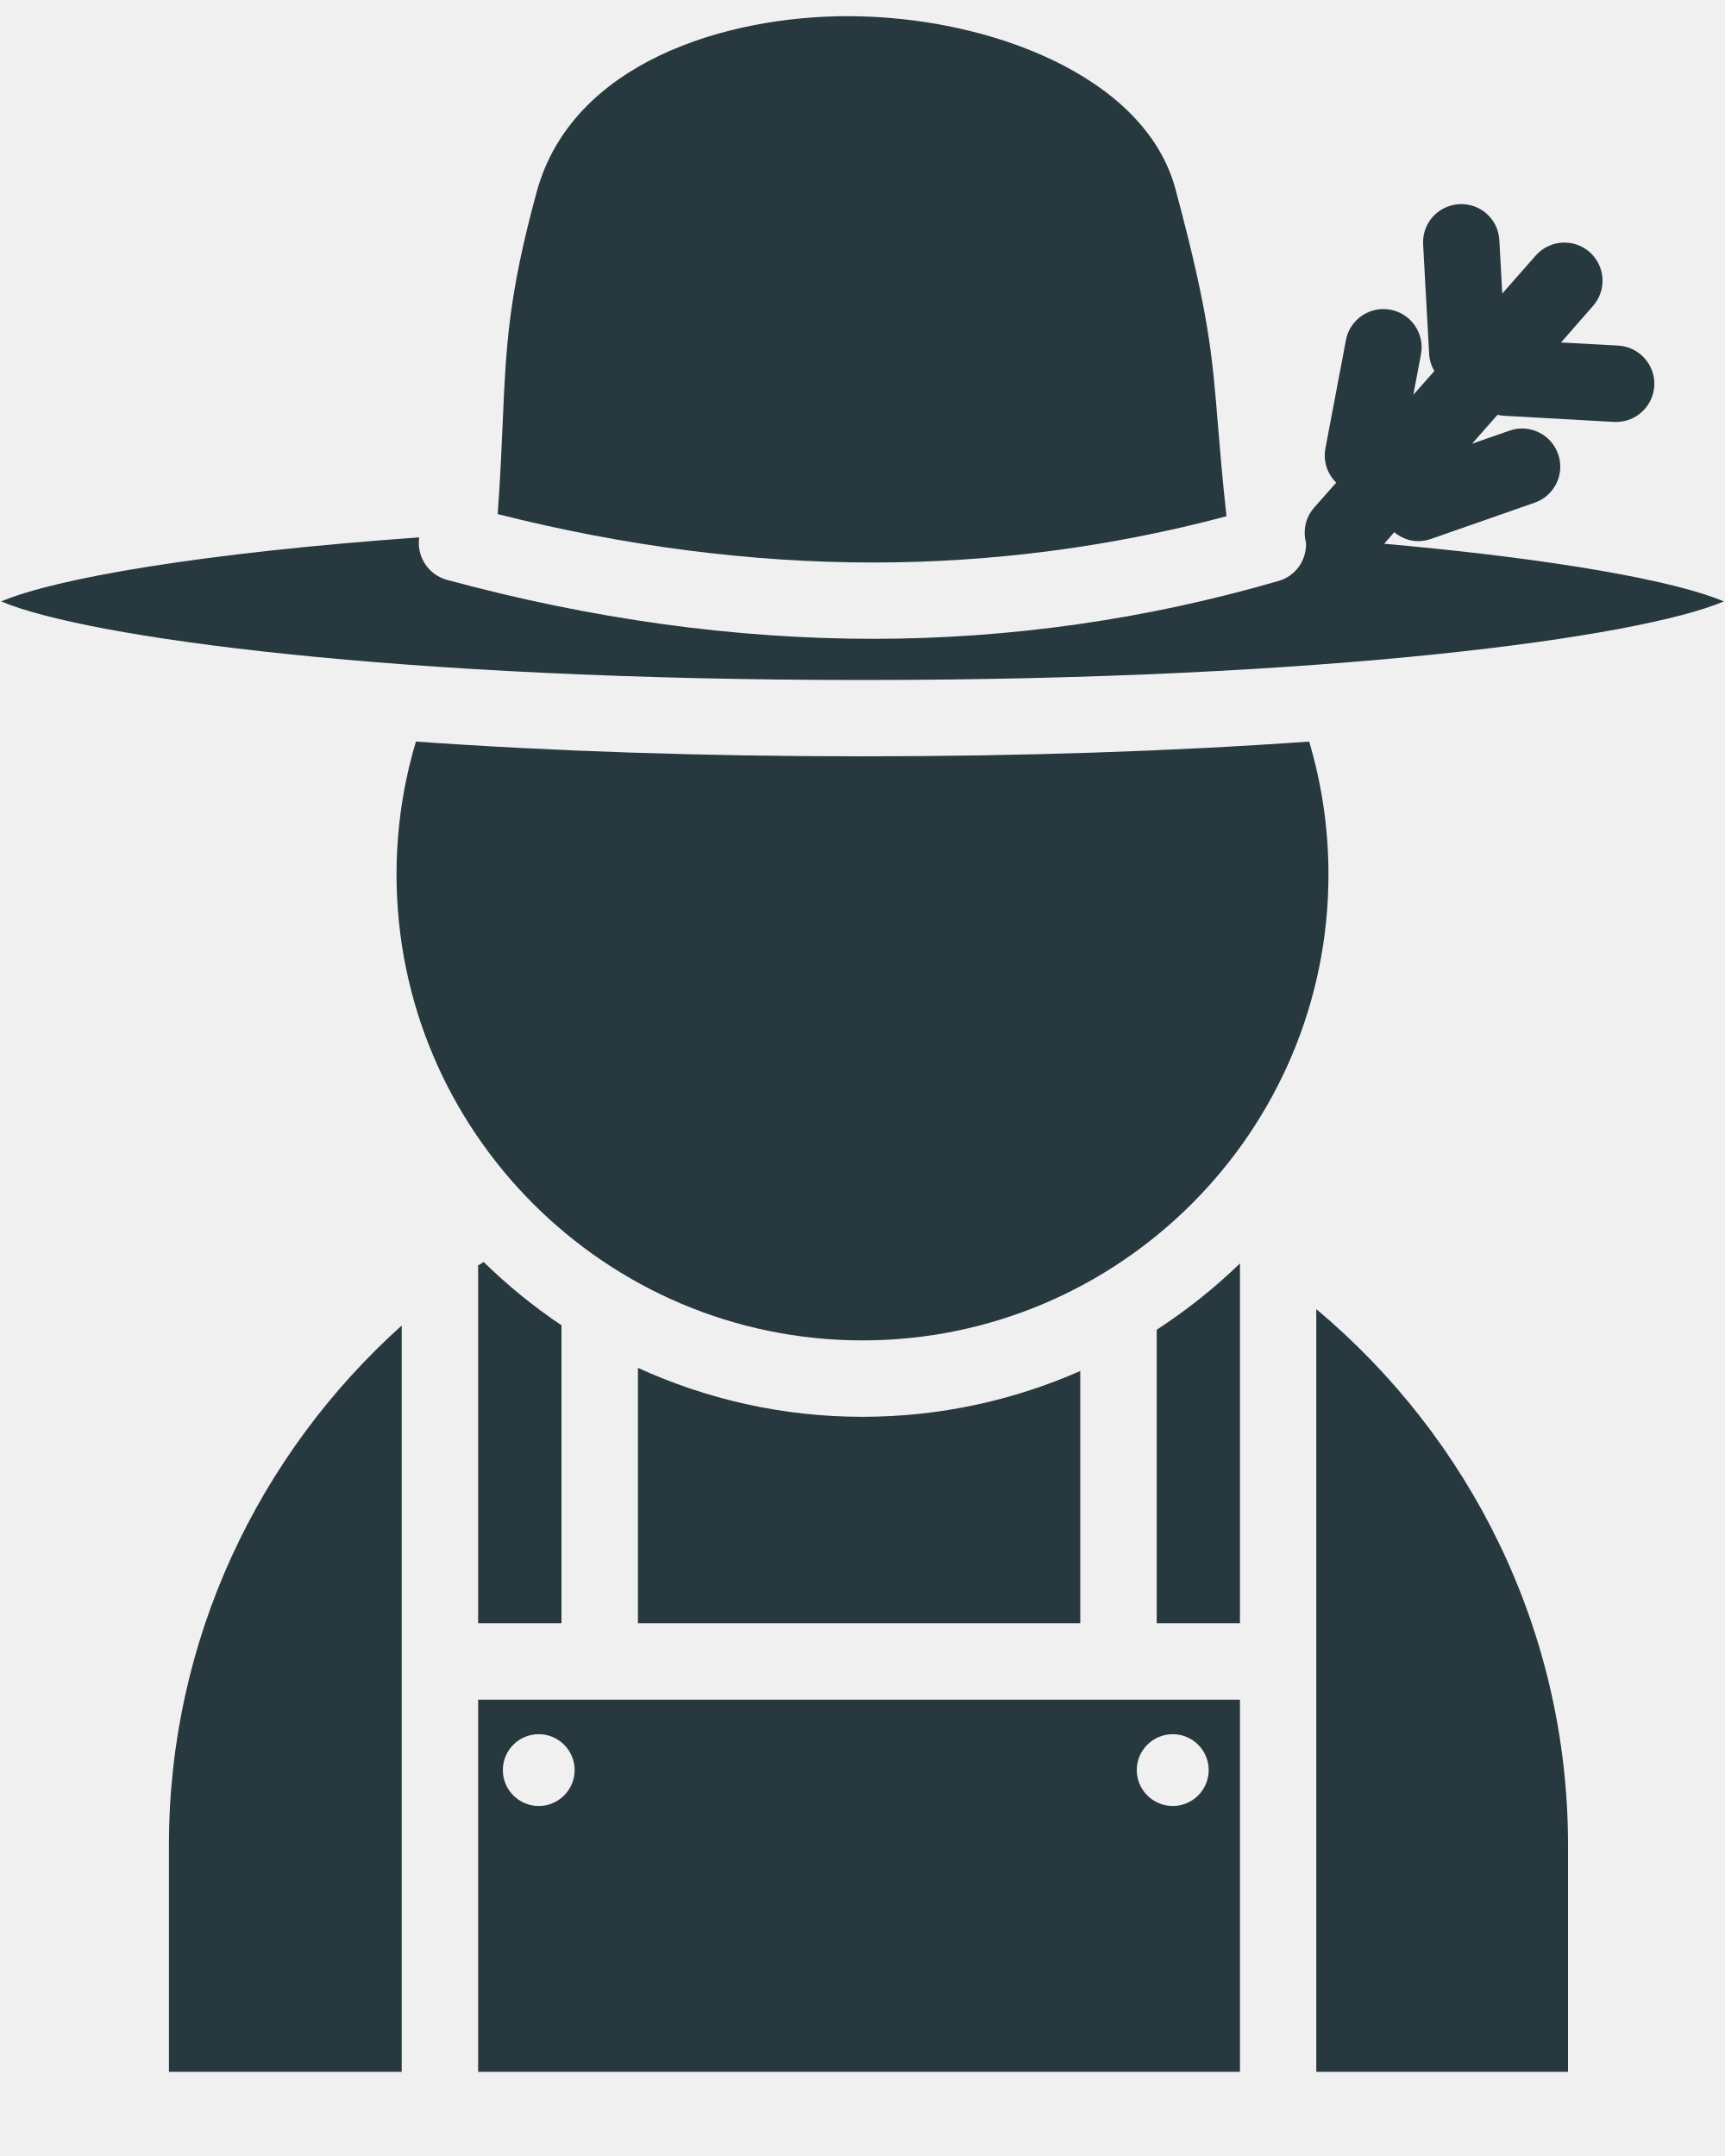
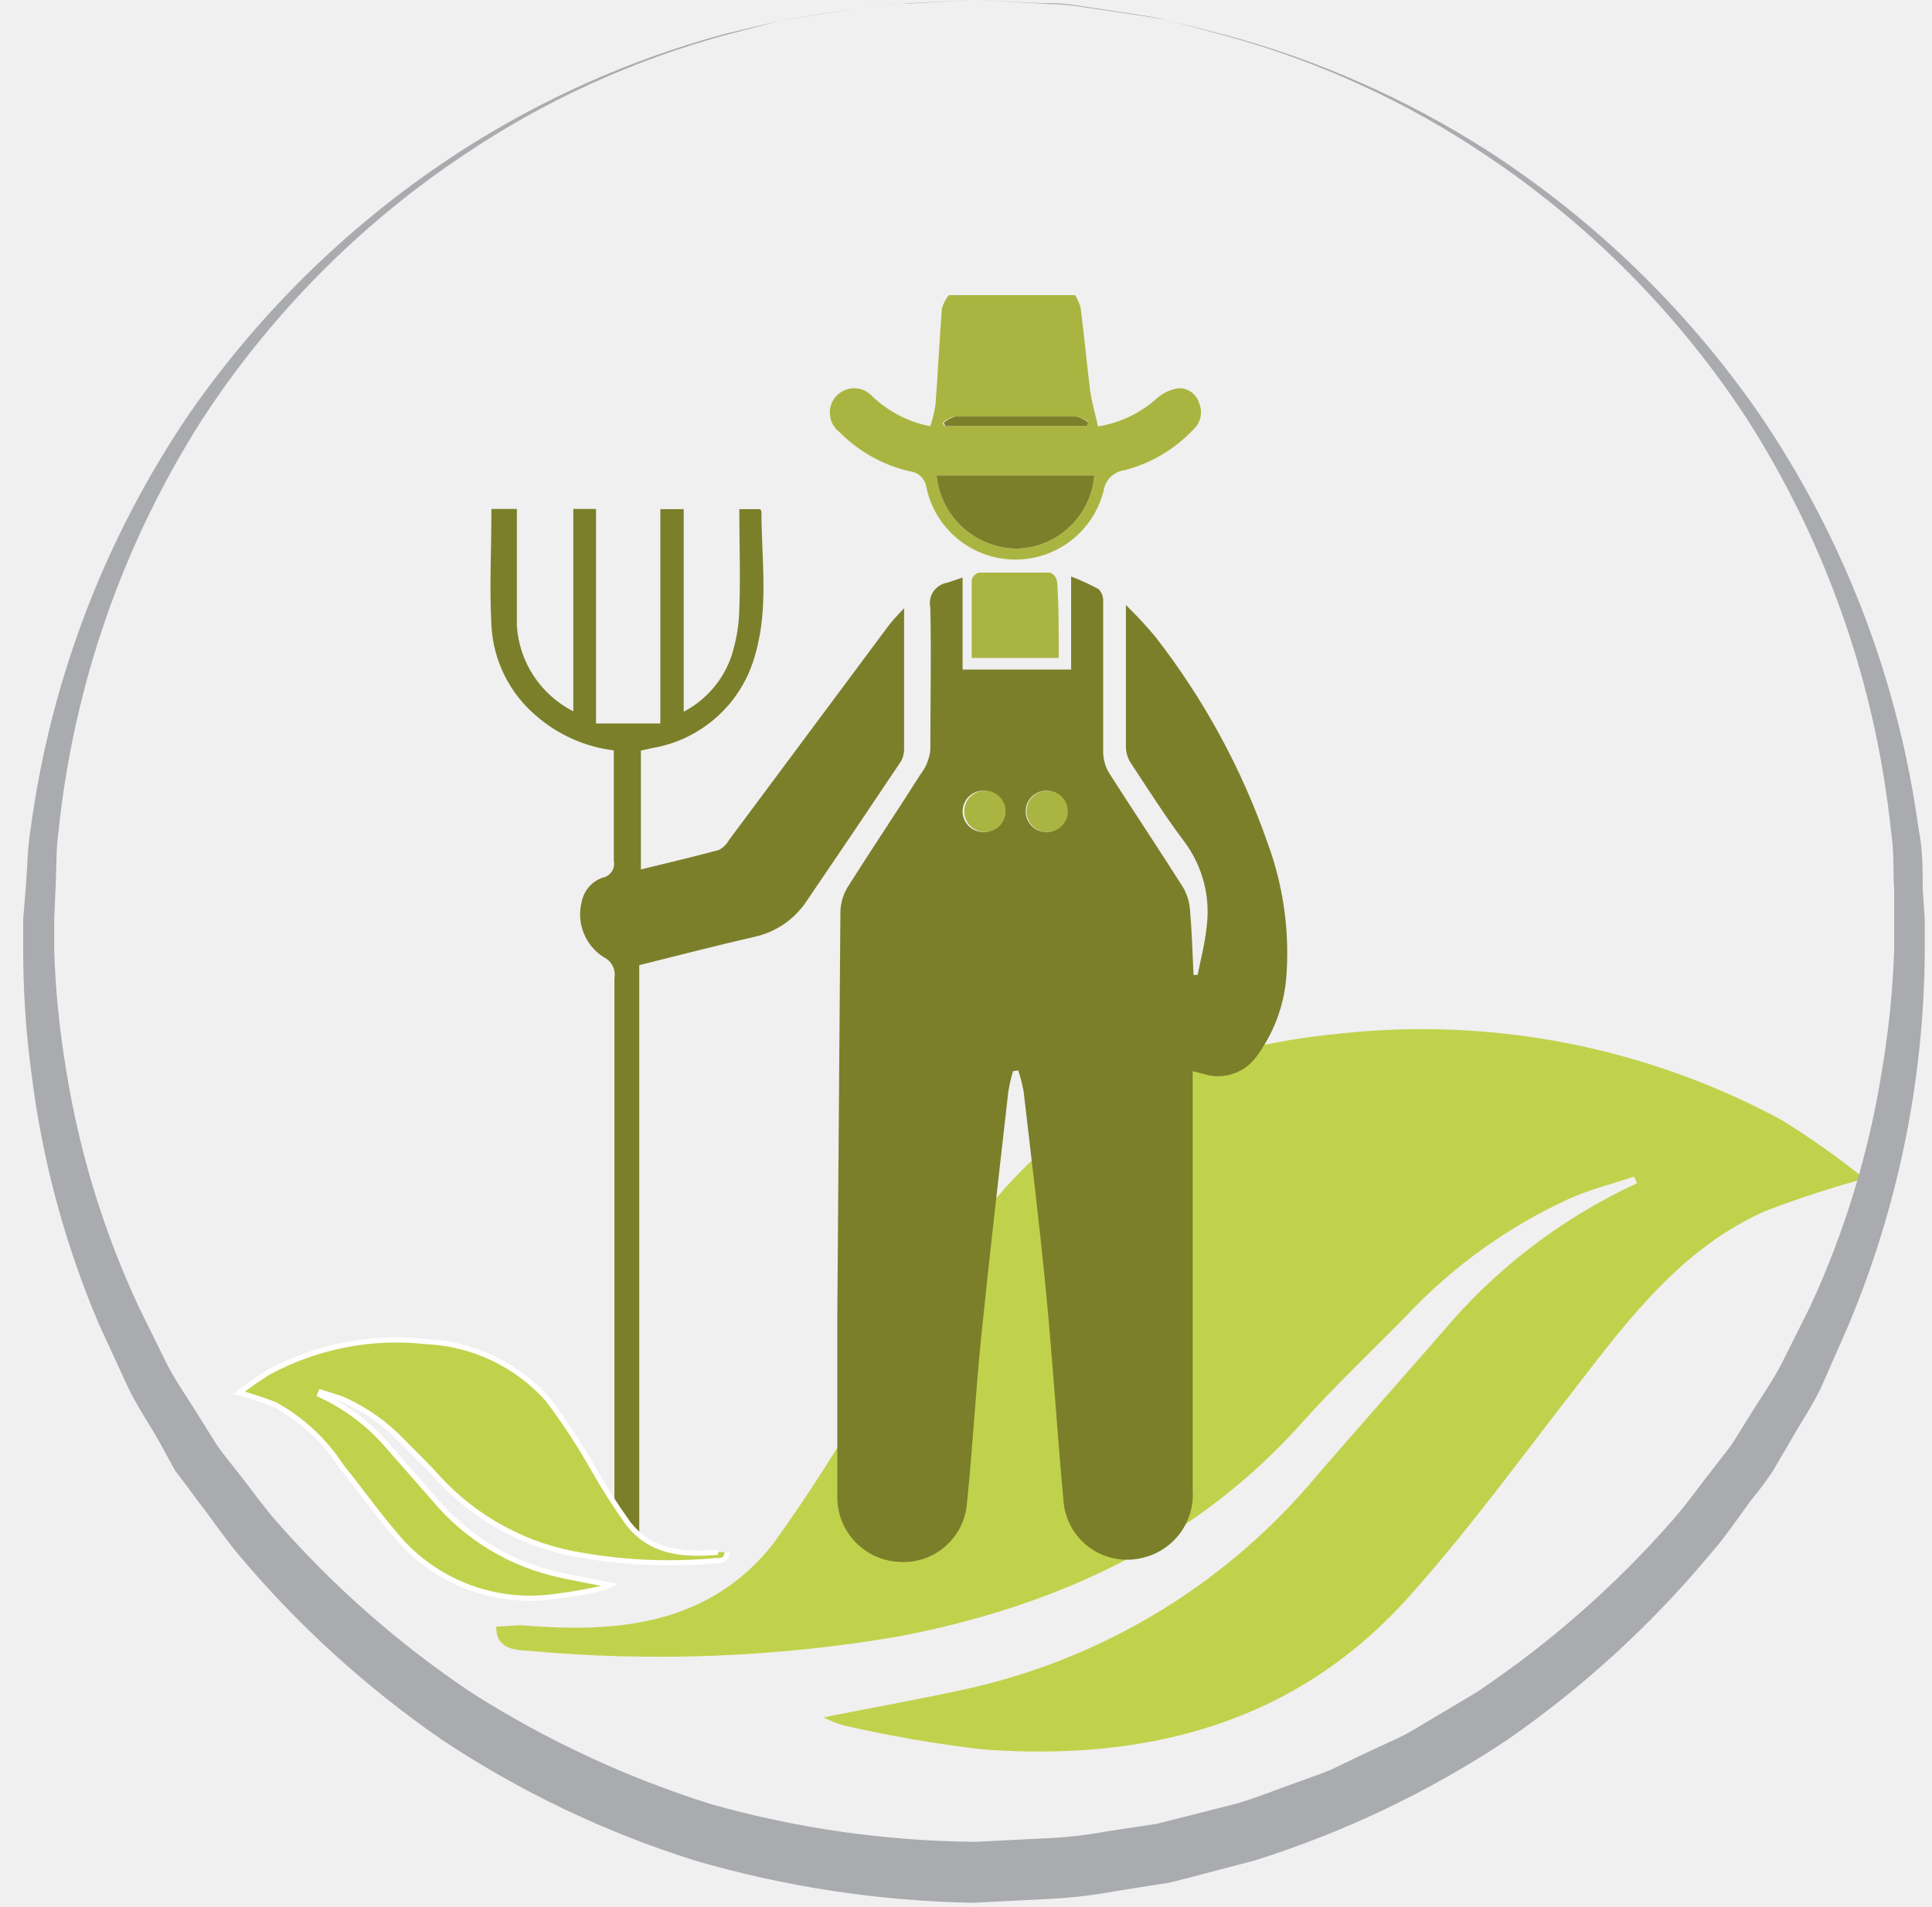
- <svg xmlns="http://www.w3.org/2000/svg" width="16px" height="20px" viewBox="0 0 16 20" version="1.1">
-   <defs />
-   <g id="Page-1" stroke="none" stroke-width="1" fill="none" fill-rule="evenodd">
-     <g id="Dashboard" transform="translate(-110, -210)" fill="#27383F">
-       <g id="client" transform="translate(110, 210)">
-         <g id="Group">
-           <path d="M8.097,5.218 C9.203,5.218 10.304,5.074 11.376,4.789 C11.337,4.435 11.315,4.162 11.296,3.933 C11.242,3.273 11.212,2.909 10.903,1.754 C10.621,0.701 9.16,0.15 7.862,0.15 C6.737,0.15 5.307,0.576 4.978,1.78 C4.714,2.748 4.694,3.211 4.663,3.912 C4.652,4.161 4.641,4.436 4.616,4.769 C5.796,5.067 6.966,5.218 8.097,5.218 L8.097,5.218 L8.097,5.218 Z" id="Shape" />
-           <path d="M15.989,5.579 C15.548,5.392 14.459,5.188 12.839,5.044 L12.932,4.937 C12.995,4.989 13.072,5.02 13.154,5.02 C13.193,5.02 13.233,5.013 13.271,5 L14.235,4.663 C14.419,4.599 14.517,4.397 14.452,4.212 C14.387,4.027 14.185,3.93 14.001,3.995 L13.654,4.116 L13.89,3.848 C13.91,3.852 13.93,3.856 13.951,3.857 L14.971,3.914 C14.977,3.914 14.984,3.914 14.991,3.914 C15.177,3.914 15.333,3.768 15.344,3.58 C15.355,3.384 15.205,3.217 15.01,3.206 L14.479,3.177 L14.776,2.838 C14.905,2.691 14.891,2.468 14.744,2.338 C14.597,2.209 14.373,2.224 14.244,2.371 L13.934,2.723 L13.907,2.228 C13.896,2.032 13.731,1.883 13.534,1.894 C13.338,1.905 13.189,2.072 13.2,2.267 L13.256,3.286 C13.259,3.343 13.277,3.396 13.304,3.442 L13.109,3.663 L13.18,3.287 C13.216,3.095 13.09,2.91 12.898,2.873 C12.705,2.837 12.52,2.963 12.484,3.155 L12.294,4.158 C12.271,4.279 12.312,4.397 12.394,4.477 L12.189,4.709 C12.108,4.801 12.084,4.924 12.114,5.035 C12.12,5.196 12.018,5.343 11.86,5.389 C10.635,5.745 9.369,5.926 8.097,5.926 L8.097,5.926 C6.813,5.926 5.483,5.742 4.146,5.379 C3.98,5.334 3.871,5.176 3.886,5.006 C3.887,4.999 3.887,4.992 3.888,4.985 C1.865,5.129 0.515,5.366 0.011,5.579 C0.804,5.915 3.685,6.308 8,6.308 C12.315,6.308 15.196,5.915 15.989,5.579 L15.989,5.579 Z" id="Shape" />
-           <path d="M12.322,8.112 C12.322,7.69 12.261,7.277 12.143,6.879 C10.887,6.969 9.471,7.016 8,7.016 C6.529,7.016 5.114,6.969 3.858,6.879 C3.739,7.277 3.678,7.689 3.678,8.112 C3.678,10.495 5.617,12.434 8,12.434 C10.383,12.434 12.322,10.495 12.322,8.112 L12.322,8.112 Z" id="Shape" />
-           <path d="M4.435,11.739 L4.435,15.058 L5.208,15.058 L5.208,12.294 C4.949,12.121 4.708,11.923 4.486,11.707 C4.469,11.718 4.452,11.728 4.435,11.739 L4.435,11.739 Z" id="Shape" />
-           <path d="M10.729,15.058 L11.501,15.058 L11.501,11.72 C11.265,11.949 11.006,12.155 10.729,12.335 L10.729,15.058 L10.729,15.058 Z" id="Shape" />
-           <path d="M5.917,12.689 L5.917,15.058 L10.02,15.058 L10.02,12.718 C9.401,12.99 8.718,13.143 8,13.143 C7.257,13.143 6.552,12.979 5.917,12.689 L5.917,12.689 Z" id="Shape" />
-           <path d="M4.435,15.77 L4.435,19.219 L11.501,19.219 L11.501,15.767 L4.435,15.767 L4.435,15.77 L4.435,15.77 Z M10.878,16.087 C11.061,16.087 11.211,16.236 11.211,16.42 C11.211,16.604 11.061,16.753 10.878,16.753 C10.694,16.753 10.544,16.604 10.544,16.42 C10.544,16.236 10.694,16.087 10.878,16.087 L10.878,16.087 Z M4.997,16.087 C5.18,16.087 5.33,16.236 5.33,16.42 C5.33,16.604 5.18,16.753 4.997,16.753 C4.813,16.753 4.664,16.604 4.664,16.42 C4.664,16.236 4.813,16.087 4.997,16.087 L4.997,16.087 Z" id="Shape" />
-           <path d="M1.567,17.114 L1.567,19.219 L3.726,19.219 L3.726,15.77 L3.726,15.412 L3.726,12.296 C2.403,13.485 1.567,15.206 1.567,17.114 L1.567,17.114 Z" id="Shape" />
-           <path d="M12.209,12.144 L12.209,15.058 L12.209,15.645 L12.209,19.219 L14.544,19.219 L14.544,17.115 C14.544,15.123 13.633,13.337 12.209,12.144 L12.209,12.144 Z" id="Shape" />
-         </g>
-       </g>
-     </g>
-   </g>
+ <svg xmlns="http://www.w3.org/2000/svg" id="Capa_1" data-name="Capa 1" viewBox="0 0 93.45 92.23">
+   <defs>
+     <style>.cls-1,.cls-5{fill:#c0d24c;}.cls-2{fill:#a9abae;}.cls-3{fill:#aab541;}.cls-4{fill:#7b7f2a;}.cls-5{stroke:#fff;stroke-miterlimit:10;stroke-width:0.25px;}</style>
+   </defs>
+   <path class="cls-1" d="M25.21,78.62c4.88,0.43,9.15-.12,12.17-3.91a81.93,81.93,0,0,0,4.7-7.34c2-3.19,3.77-6.63,6.19-9.5,4.25-5,10.07-7.25,16.55-7.87a36.61,36.61,0,0,1,21.37,4.19,40.6,40.6,0,0,1,4,2.83,47.7,47.7,0,0,0-4.86,1.59c-3.93,1.77-6.47,5.08-9,8.37-2.68,3.44-5.26,7-8.16,10.24-5.49,6.16-12.7,8-20.64,7.41a62.41,62.41,0,0,1-6.76-1.17,5.65,5.65,0,0,1-.94-0.38c2.36-.47,4.57-0.86,6.76-1.34A30.67,30.67,0,0,0,63.7,71.38c2-2.31,4-4.57,6-6.86a27.22,27.22,0,0,1,9.48-7.28l-0.14-.32C78,57.27,76.9,57.54,75.88,58a25.2,25.2,0,0,0-7.9,5.7c-1.64,1.67-3.34,3.28-4.89,5-5.24,5.92-12,9-19.59,10.46a68.82,68.82,0,0,1-17.93.7C24.79,79.82,24,79.73,24,78.69" />
+   <path class="cls-2" d="M47.14,0l3.19,0.15c0.52,0,1.1,0,1.74.11l2.07,0.31C54.89,0.7,55.7.78,56.55,1l2.68,0.68A45.4,45.4,0,0,1,72,7.32,47.16,47.16,0,0,1,85.08,20,46.87,46.87,0,0,1,92.8,40.1C93,41.05,93,42,93,43l0.1,1.48,0,0.74c0,0.32,0,.51,0,0.77a47.51,47.51,0,0,1-3.67,18.07L88.14,67c-0.46,1-1.07,1.87-1.6,2.82l-0.83,1.41c-0.31.45-.63,0.89-1,1.33-0.65.88-1.26,1.8-2,2.64a49.57,49.57,0,0,1-9.85,9A48.2,48.2,0,0,1,60.7,90l-3.32.87-0.83.21-0.85.13-1.7.27a23.86,23.86,0,0,1-3.41.39l-3.51.18A51.42,51.42,0,0,1,33.59,90a48.25,48.25,0,0,1-12.25-5.86,49.84,49.84,0,0,1-9.86-9c-0.7-.85-1.31-1.77-2-2.65-0.32-.44-0.65-0.88-1-1.33L7.74,69.81C7.21,68.86,6.6,68,6.14,67L4.79,64.07A45.11,45.11,0,0,1,1.53,52a45.09,45.09,0,0,1-.41-6c0-.27,0-0.46,0-0.78l0-.73L1.24,43c0.09-1,.08-1.92.24-2.89A46.83,46.83,0,0,1,9.2,19.95,47.19,47.19,0,0,1,22.27,7.32,45.42,45.42,0,0,1,35.06,1.64L37.74,1c0.85-.18,1.66-0.26,2.4-0.39l2.07-.31C42.85,0.17,43.43.19,44,.15Zm0,0L44,0.17c-0.52,0-1.1,0-1.74.12l-2.07.32C39.4,0.75,38.59.83,37.75,1l-2.67.7A42.72,42.72,0,0,0,22.4,7.52,44.8,44.8,0,0,0,9.76,20.32,45.9,45.9,0,0,0,2.83,40.22c-0.13.92-.09,1.91-0.15,2.87L2.62,44.54l0,0.73,0,0.68a43.45,43.45,0,0,0,.58,5.81A43.21,43.21,0,0,0,6.71,63.22L8.08,66c0.47,0.91,1.08,1.75,1.61,2.63l0.82,1.31c0.3,0.42.63,0.82,0.95,1.23,0.65,0.81,1.24,1.67,1.93,2.45a48,48,0,0,0,9.47,8.3,48.9,48.9,0,0,0,11.57,5.37A48.51,48.51,0,0,0,47.22,89.1l3.15-.16a21.63,21.63,0,0,0,3.2-.35l1.59-.24,0.8-.12,0.78-.2,3.12-.79c1-.3,2-0.71,3-1.06,0.5-.19,1-0.35,1.5-0.56l1.44-.69,1.45-.68a10.15,10.15,0,0,0,1.41-.74l2.74-1.63a48.32,48.32,0,0,0,9.47-8.3c0.69-.78,1.29-1.64,1.93-2.45,0.31-.41.64-0.82,0.95-1.23l0.82-1.31c0.53-.88,1.14-1.72,1.61-2.63l1.37-2.74a43.29,43.29,0,0,0,3.48-11.44,43.35,43.35,0,0,0,.59-5.86c0-.23,0-0.53,0-0.69l0-.72,0-1.43c-0.06-1,0-1.91-.15-2.84a45.88,45.88,0,0,0-6.94-19.93A44.83,44.83,0,0,0,71.89,7.52,42.75,42.75,0,0,0,59.21,1.71L56.54,1c-0.84-.19-1.65-0.27-2.4-0.4L52.07,0.3C51.44,0.2,50.85.21,50.34,0.17Z" />
+   <path class="cls-3" d="M52,14.27a2.41,2.41,0,0,1,.27.62c0.17,1.32.29,2.65,0.46,4,0.08,0.58.25,1.14,0.38,1.74A5.56,5.56,0,0,0,56,19.23a2.1,2.1,0,0,1,1-.45,1,1,0,0,1,1,.72,1.13,1.13,0,0,1-.31,1.31,6.94,6.94,0,0,1-3.31,1.94,1.17,1.17,0,0,0-1,1,4.4,4.4,0,0,1-8.57-.17A0.91,0.91,0,0,0,44,22.8a7,7,0,0,1-3.4-1.9,1.18,1.18,0,1,1,1.6-1.72A5.61,5.61,0,0,0,45,20.62a6.6,6.6,0,0,0,.25-1.05c0.12-1.55.19-3.1,0.31-4.65a1.94,1.94,0,0,1,.33-0.64H52ZM45.3,23a3.94,3.94,0,0,0,3.95,3.54A3.86,3.86,0,0,0,52.93,23H45.3Zm7.26-2.41,0.08-.18A1.63,1.63,0,0,0,52,20.15q-2.93,0-5.85,0a1.45,1.45,0,0,0-.55.3l0.07,0.16h6.84Z" />
+   <path class="cls-4" d="M49,51.82a7.58,7.58,0,0,0-.23,1c-0.44,3.92-.9,7.84-1.3,11.76-0.28,2.72-.42,5.45-0.7,8.16a3.08,3.08,0,0,1-3.27,2.82,3.14,3.14,0,0,1-3-3.22c0-2.89,0-5.78,0-8.67q0.07-9.78.15-19.56a2.44,2.44,0,0,1,.36-1.21c1.15-1.82,2.35-3.6,3.5-5.42A2.33,2.33,0,0,0,45,36.28c0-2.29.05-4.59,0-6.88a1,1,0,0,1,.82-1.21l0.74-.25v4.45h5.25v-4.5a10.65,10.65,0,0,1,1.33.61,0.81,0.81,0,0,1,.22.6c0,2.43,0,4.87,0,7.3a2,2,0,0,0,.29,1c1.18,1.85,2.4,3.67,3.57,5.52a2.52,2.52,0,0,1,.34,1.1c0.09,1,.12,2.09.17,3.14l0.2,0c0.15-.76.35-1.51,0.43-2.28a5.67,5.67,0,0,0-1.08-4.17c-0.91-1.21-1.72-2.49-2.56-3.76a1.5,1.5,0,0,1-.26-0.76c0-2.15,0-4.31,0-6.46,0-.09,0-0.18,0-0.46a19.67,19.67,0,0,1,1.42,1.53,35,35,0,0,1,5.44,10,15.36,15.36,0,0,1,.89,6.58,7.47,7.47,0,0,1-1.44,3.74,2.29,2.29,0,0,1-2.5.85l-0.58-.15c0,0.3,0,.53,0,0.77q0,9.75,0,19.5a3.14,3.14,0,0,1-2.42,3.27,3.08,3.08,0,0,1-3.82-2.65c-0.31-3.35-.52-6.72-0.84-10.07s-0.72-6.57-1.1-9.86a7.72,7.72,0,0,0-.26-1Zm1.61-13.57a1,1,0,1,0,1,1A1,1,0,0,0,50.65,38.25Zm-3.05,0a1,1,0,0,0,0,2A1,1,0,0,0,47.59,38.25Z" />
+   <path class="cls-4" d="M27.73,34.41V24.62h1.1V35h3.11V24.63h1.13v9.8a4.79,4.79,0,0,0,2.3-2.66,8,8,0,0,0,.39-2.27c0.06-1.61,0-3.22,0-4.87h1a0.23,0.23,0,0,1,.07.1c0,2.3.36,4.64-.29,6.9a6.23,6.23,0,0,1-5,4.56L31,36.31v5.75c1.28-.31,2.53-0.61,3.77-0.94a1.21,1.21,0,0,0,.49-0.48L43,30.24c0.2-.26.43-0.49,0.73-0.82,0,0.25,0,.38,0,0.51,0,2.09,0,4.19,0,6.28a1.18,1.18,0,0,1-.15.62q-2.26,3.38-4.55,6.74a4.06,4.06,0,0,1-2.54,1.75c-1.84.42-3.67,0.9-5.57,1.37v28.8h-1.2V74.76q0-13.73,0-27.45a0.93,0.93,0,0,0-.51-1,2.45,2.45,0,0,1-1.07-2.7,1.55,1.55,0,0,1,1-1.15,0.69,0.69,0,0,0,.55-0.82c0-1.57,0-3.15,0-4.73,0-.2,0-0.39,0-0.61a7,7,0,0,1-3.73-1.65,6.16,6.16,0,0,1-2.19-4.37c-0.1-1.87,0-3.74,0-5.66H25c0,0.23,0,.44,0,0.65,0,1.67,0,3.35,0,5A5,5,0,0,0,27.73,34.41Z" />
+   <path class="cls-3" d="M51.21,31.83H47c0-1.28,0-2.53,0-3.78a0.51,0.51,0,0,1,.35-0.35c1.14,0,2.29,0,3.44,0a0.56,0.56,0,0,1,.34.42C51.22,29.33,51.21,30.55,51.21,31.83Z" />
+   <path class="cls-4" d="M45.3,23h7.63a3.86,3.86,0,0,1-3.68,3.54A3.94,3.94,0,0,1,45.3,23Z" />
+   <path class="cls-4" d="M52.56,20.61H45.72l-0.07-.16a1.45,1.45,0,0,1,.55-0.3q2.93,0,5.85,0a1.63,1.63,0,0,1,.59.29Z" />
+   <path class="cls-3" d="M50.65,38.25a1,1,0,1,1-1,1A1,1,0,0,1,50.65,38.25Z" />
+   <path class="cls-3" d="M47.59,38.25a1,1,0,1,1-.95,1A1,1,0,0,1,47.59,38.25Z" />
+   <path class="cls-5" d="M34.73,75.09c-1.74.15-3.26,0-4.34-1.39a29.19,29.19,0,0,1-1.68-2.62,30.71,30.71,0,0,0-2.21-3.38,8.39,8.39,0,0,0-5.9-2.8A13,13,0,0,0,13,66.38a14.46,14.46,0,0,0-1.43,1,17,17,0,0,1,1.73.57,9,9,0,0,1,3.22,3c1,1.23,1.87,2.49,2.91,3.65a8.45,8.45,0,0,0,7.35,2.64,22.23,22.23,0,0,0,2.41-.42,2,2,0,0,0,.34-0.14c-0.84-.17-1.63-0.31-2.41-0.48A10.93,10.93,0,0,1,21,72.51c-0.71-.82-1.43-1.63-2.15-2.45a9.7,9.7,0,0,0-3.38-2.59l0.05-.12c0.38,0.13.77,0.22,1.14,0.38a9,9,0,0,1,2.81,2c0.58,0.59,1.19,1.17,1.74,1.79a12,12,0,0,0,7,3.73,24.52,24.52,0,0,0,6.39.25c0.28,0,.55,0,0.57-0.42" />
</svg>
